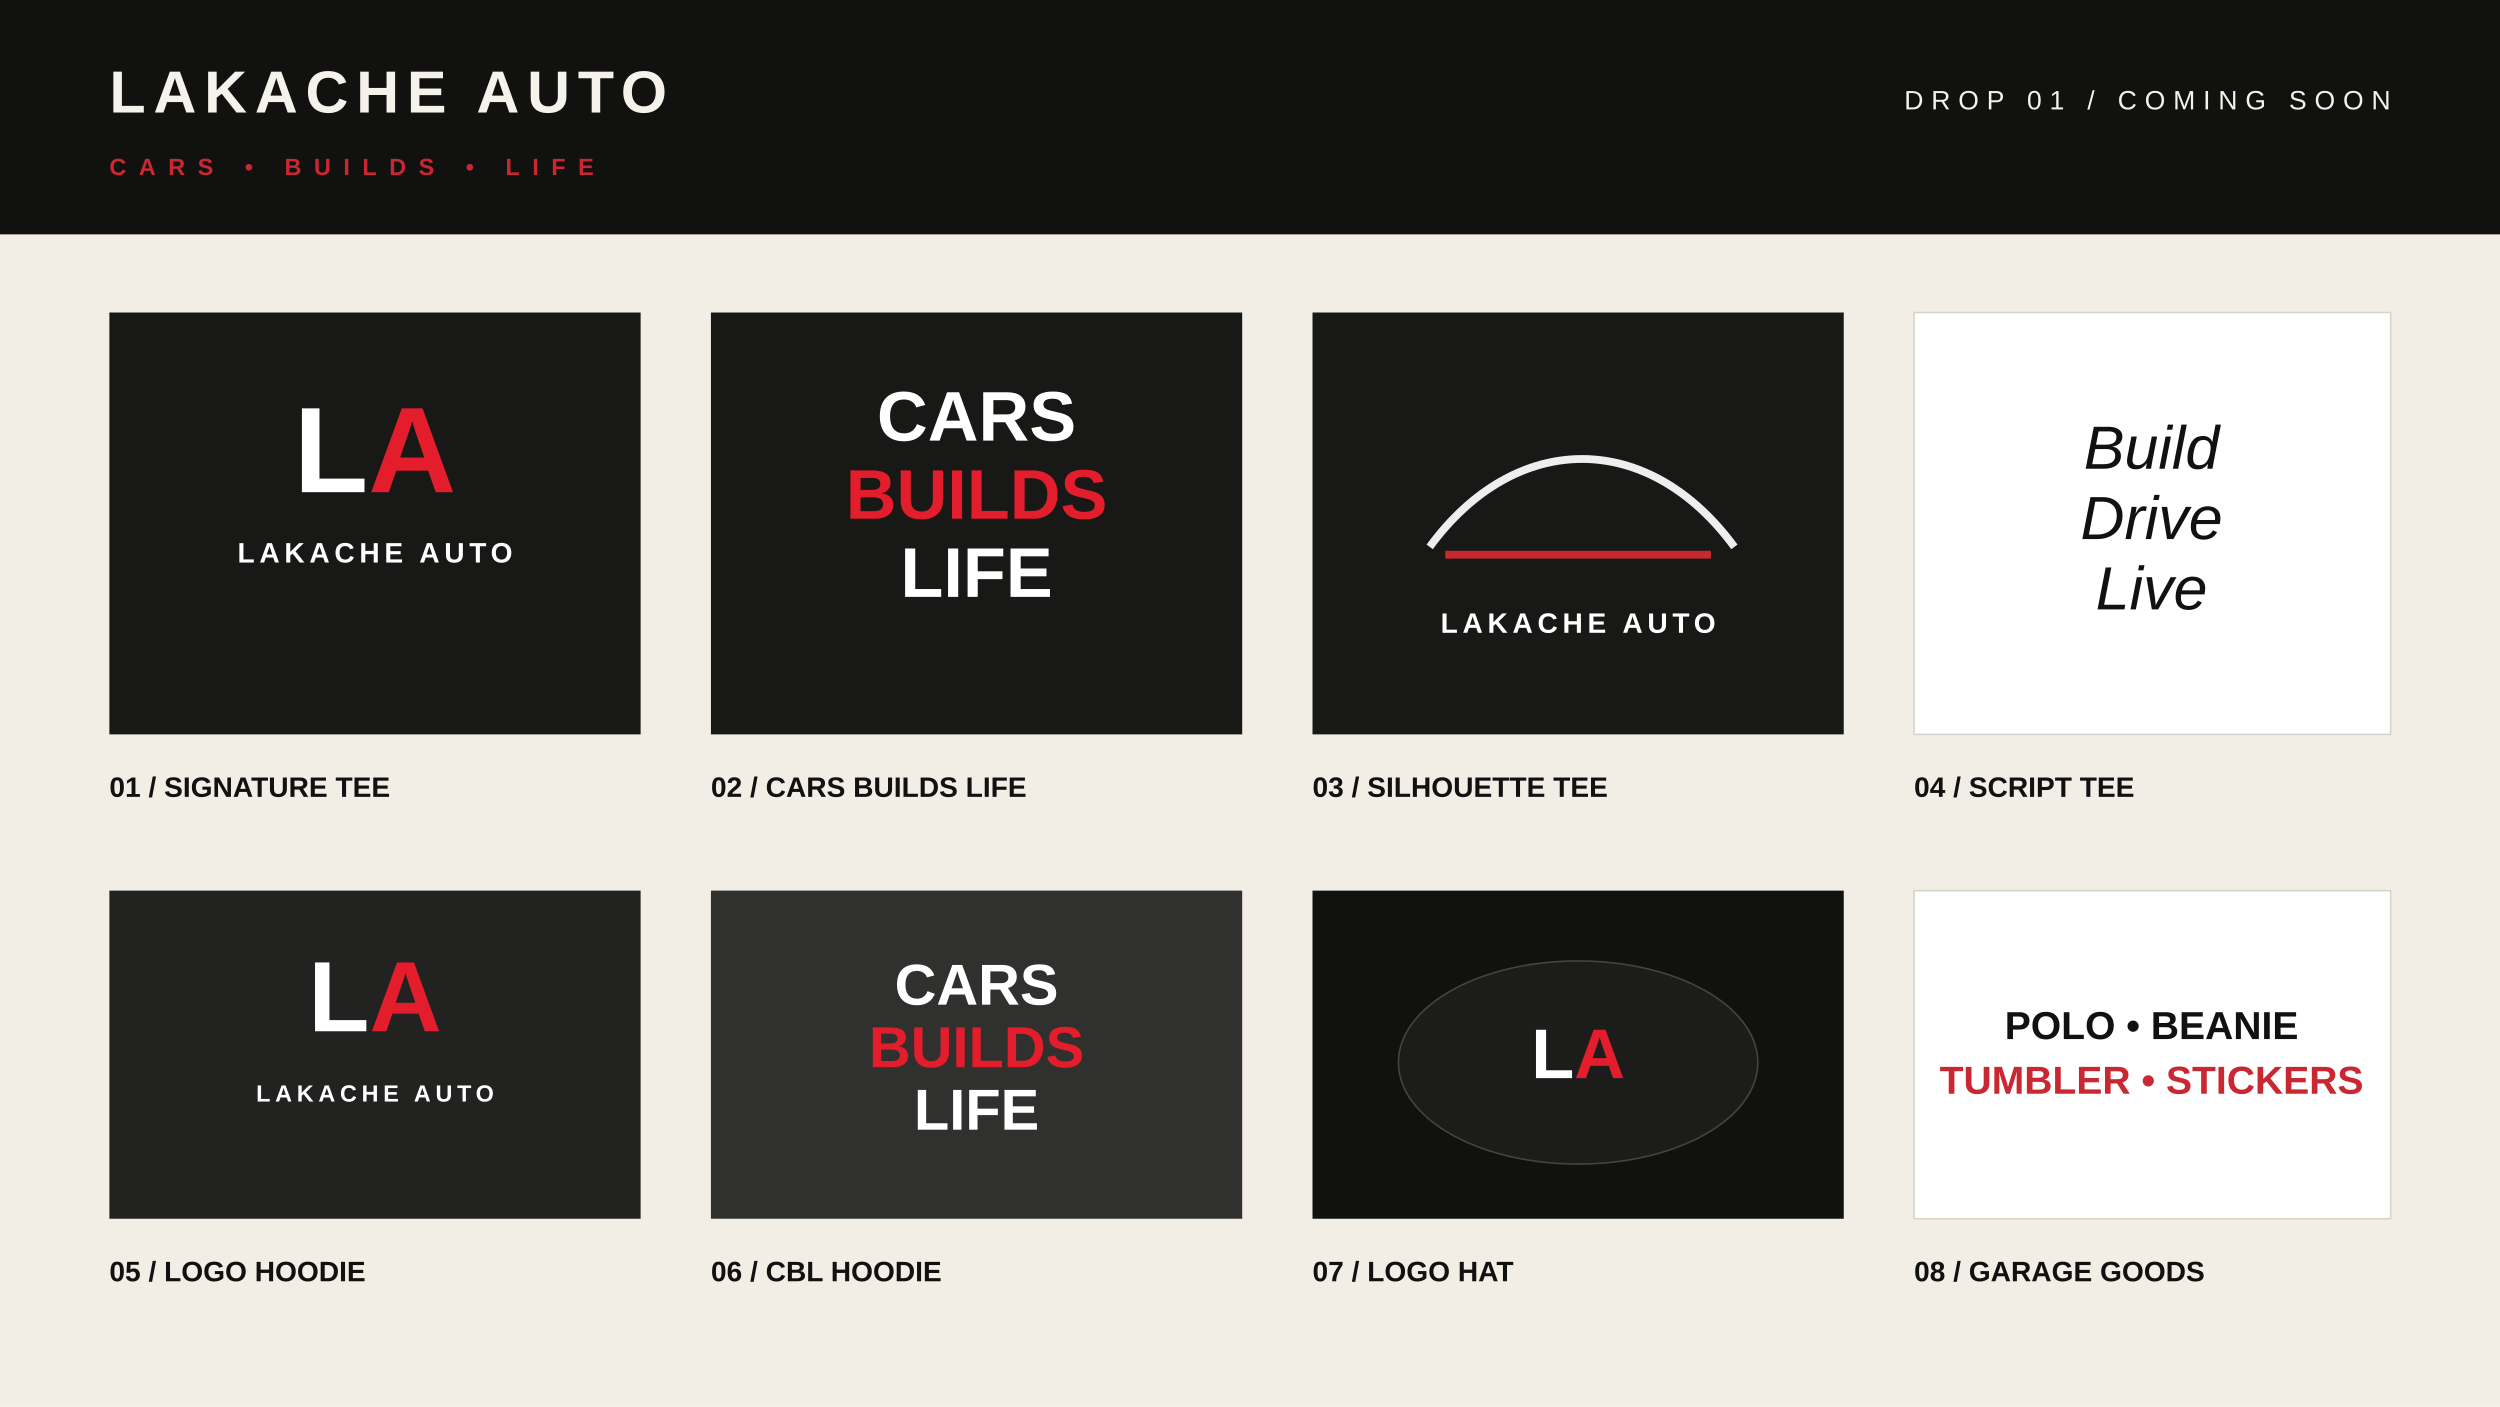
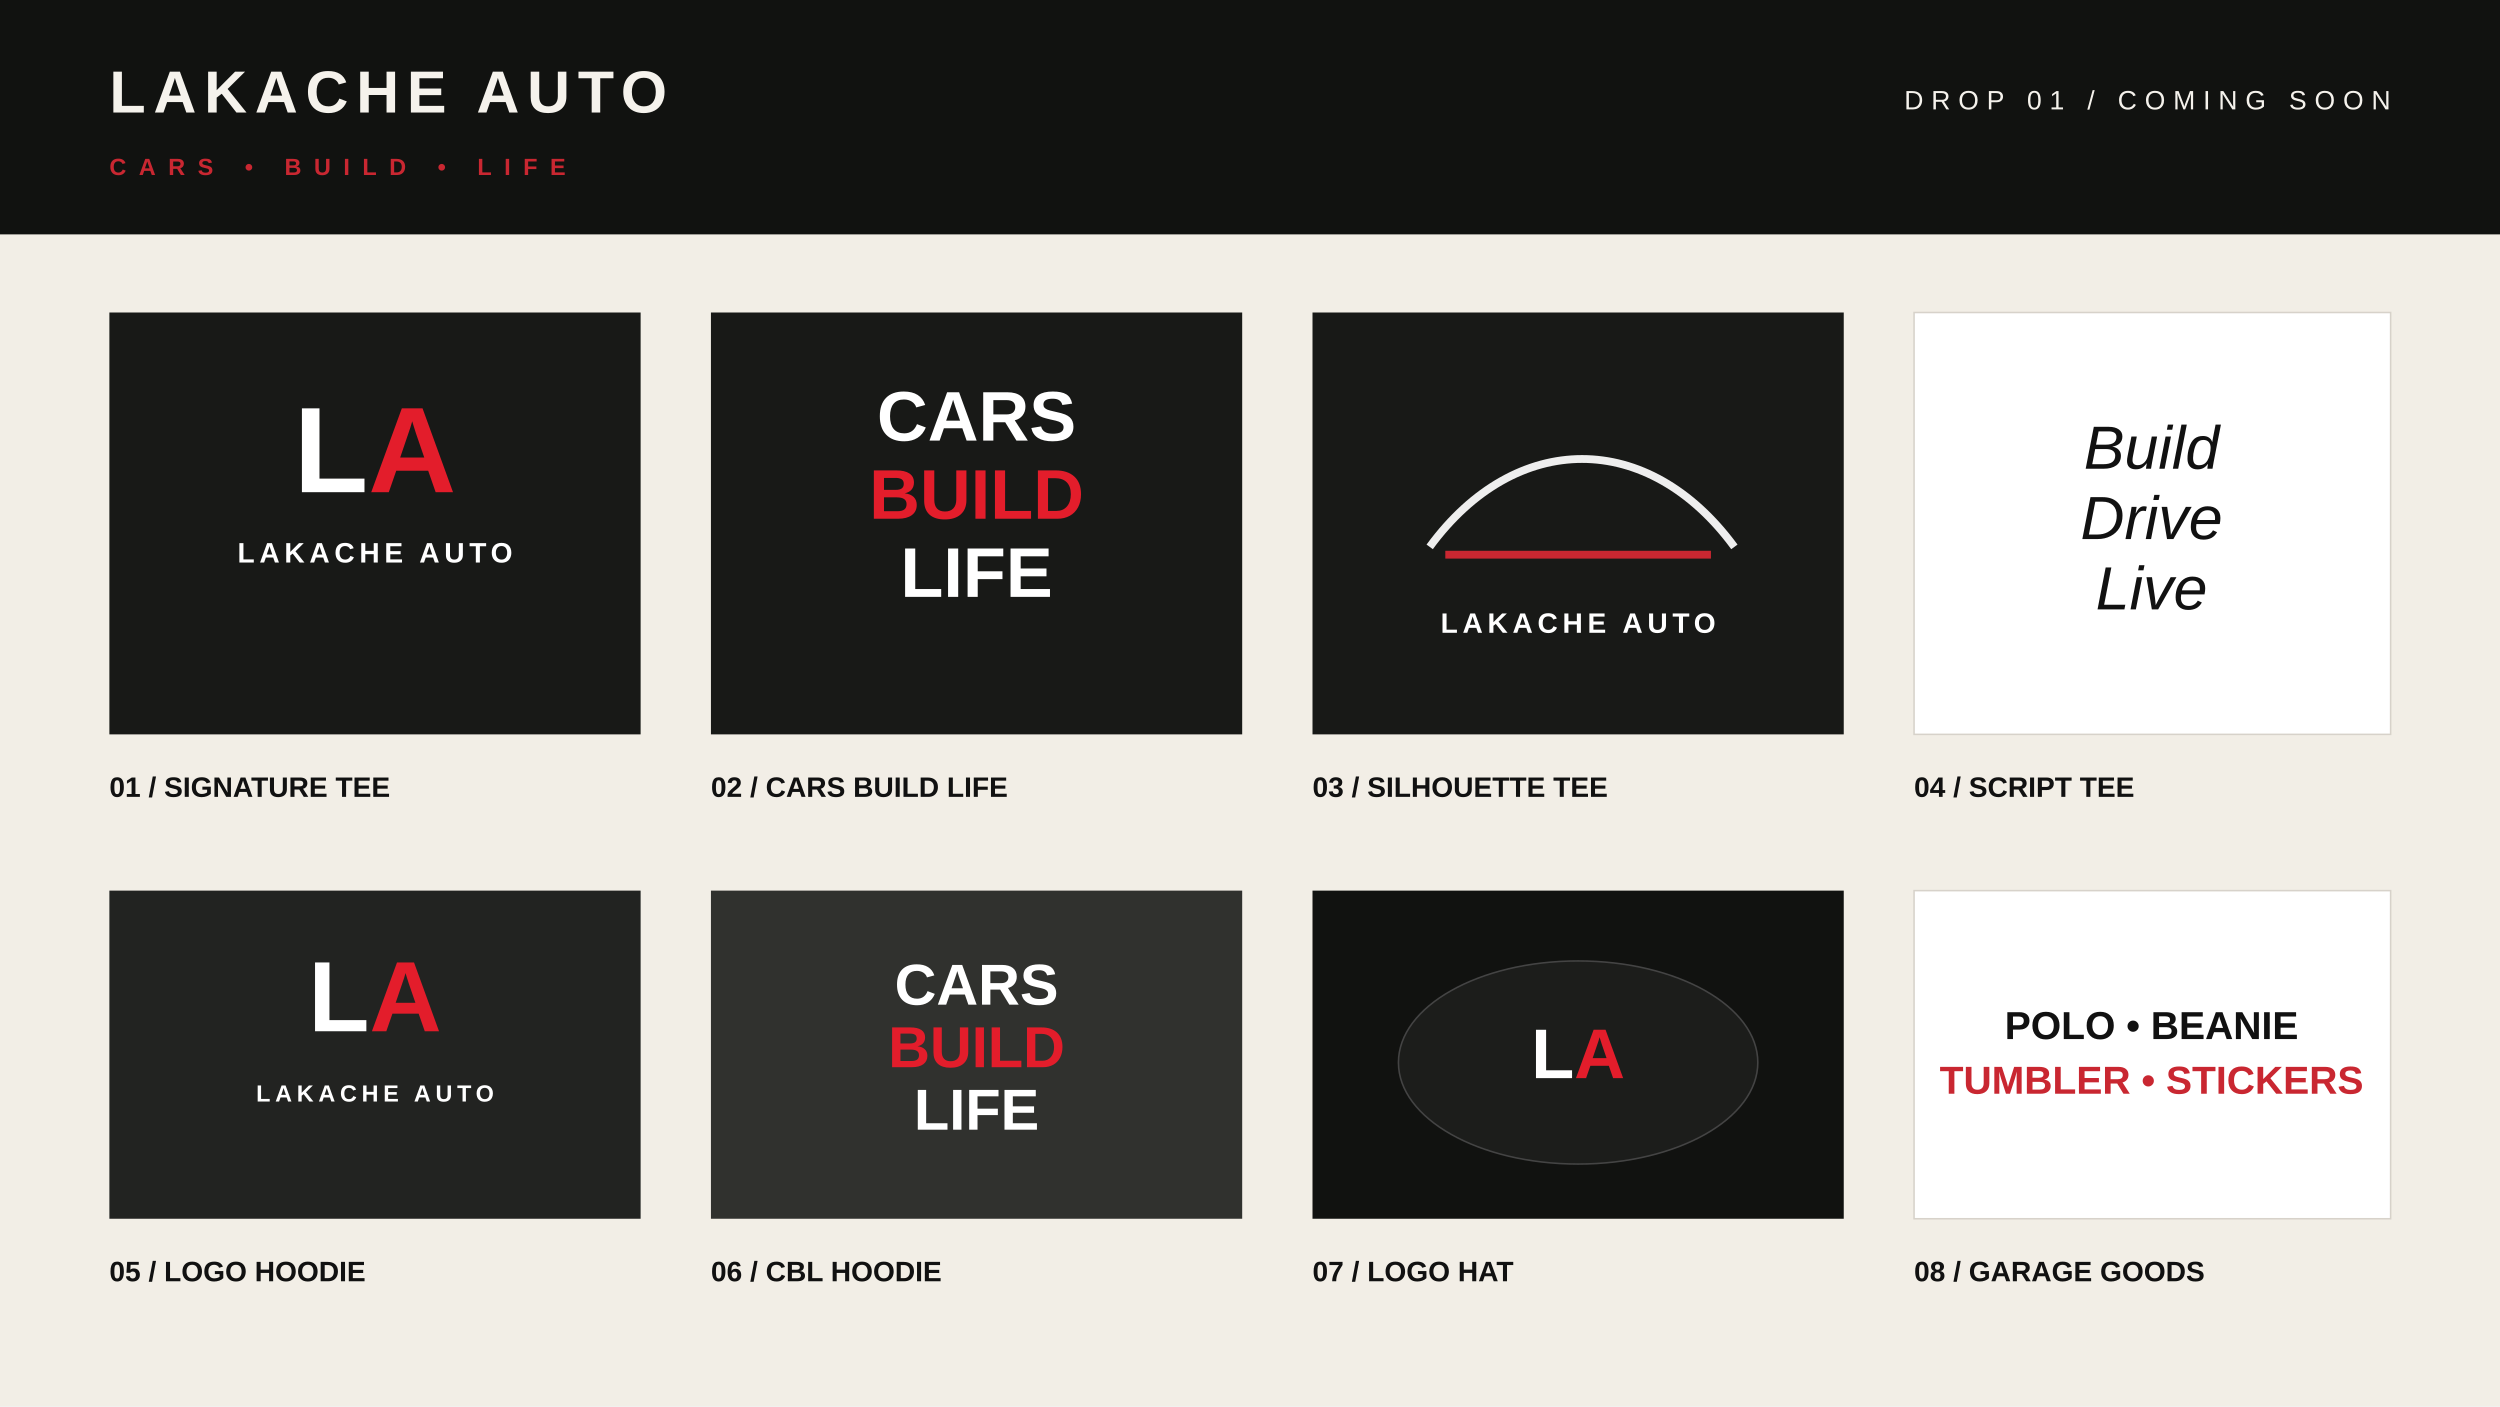
<svg xmlns="http://www.w3.org/2000/svg" width="1600" height="900" viewBox="0 0 1600 900">
  <rect width="1600" height="900" fill="#f2eee6" />
  <rect width="1600" height="150" fill="#111210" />
  <text x="70" y="72" fill="#f5f2ec" font-family="Arial" font-size="38" font-weight="800" letter-spacing="5">LAKACHE AUTO</text>
-   <text x="70" y="112" fill="#c92731" font-family="Arial" font-size="15" font-weight="700" letter-spacing="8">CARS • BUILDS • LIFE</text>
+   <text x="70" y="112" fill="#c92731" font-family="Arial" font-size="15" font-weight="700" letter-spacing="8">CARS • BUILD • LIFE</text>
  <text x="1530" y="70" fill="#f5f2ec" font-family="Arial" font-size="17" text-anchor="end" letter-spacing="5">DROP 01 / COMING SOON</text>
  <g font-family="Arial">
    <g transform="translate(70 200)">
      <rect width="340" height="270" fill="#181917" />
      <text x="170" y="115" fill="#fff" font-size="78" font-weight="900" text-anchor="middle">L<tspan fill="#e31d2b">A</tspan>
      </text>
      <text x="170" y="160" fill="#fff" font-size="18" font-weight="700" text-anchor="middle" letter-spacing="3">LAKACHE AUTO</text>
      <text x="0" y="310" fill="#111" font-size="18" font-weight="800">01 / SIGNATURE TEE</text>
    </g>
    <g transform="translate(455 200)">
      <rect width="340" height="270" fill="#181917" />
      <text x="170" y="82" fill="#fff" font-size="45" font-weight="900" text-anchor="middle">CARS</text>
-       <text x="170" y="132" fill="#e31d2b" font-size="45" font-weight="900" text-anchor="middle">BUILDS</text>
+       <text x="170" y="132" fill="#e31d2b" font-size="45" font-weight="900" text-anchor="middle">BUILD</text>
      <text x="170" y="182" fill="#fff" font-size="45" font-weight="900" text-anchor="middle">LIFE</text>
-       <text x="0" y="310" fill="#111" font-size="18" font-weight="800">02 / CARS BUILDS LIFE</text>
+       <text x="0" y="310" fill="#111" font-size="18" font-weight="800">02 / CARS BUILD LIFE</text>
    </g>
    <g transform="translate(840 200)">
      <rect width="340" height="270" fill="#181917" />
      <path d="M75 150 C130 75 215 75 270 150" fill="none" stroke="#eee" stroke-width="5" />
      <path d="M85 155 L255 155" stroke="#c92731" stroke-width="5" />
      <text x="170" y="205" fill="#fff" font-size="18" font-weight="700" text-anchor="middle" letter-spacing="3">LAKACHE AUTO</text>
      <text x="0" y="310" fill="#111" font-size="18" font-weight="800">03 / SILHOUETTE TEE</text>
    </g>
    <g transform="translate(1225 200)">
      <rect width="305" height="270" fill="#fff" stroke="#d7d2ca" />
      <text x="152" y="100" fill="#111" font-size="39" font-style="italic" text-anchor="middle">Build</text>
      <text x="152" y="145" fill="#111" font-size="39" font-style="italic" text-anchor="middle">Drive</text>
      <text x="152" y="190" fill="#111" font-size="39" font-style="italic" text-anchor="middle">Live</text>
      <text x="0" y="310" fill="#111" font-size="18" font-weight="800">04 / SCRIPT TEE</text>
    </g>
    <g transform="translate(70 570)">
      <rect width="340" height="210" fill="#222321" />
      <text x="170" y="90" fill="#fff" font-size="64" font-weight="900" text-anchor="middle">L<tspan fill="#e31d2b">A</tspan>
      </text>
      <text x="170" y="135" fill="#fff" font-size="15" font-weight="700" text-anchor="middle" letter-spacing="3">LAKACHE AUTO</text>
      <text x="0" y="250" fill="#111" font-size="18" font-weight="800">05 / LOGO HOODIE</text>
    </g>
    <g transform="translate(455 570)">
      <rect width="340" height="210" fill="#30312e" />
      <text x="170" y="73" fill="#fff" font-size="37" font-weight="900" text-anchor="middle">CARS</text>
-       <text x="170" y="113" fill="#e31d2b" font-size="37" font-weight="900" text-anchor="middle">BUILDS</text>
+       <text x="170" y="113" fill="#e31d2b" font-size="37" font-weight="900" text-anchor="middle">BUILD</text>
      <text x="170" y="153" fill="#fff" font-size="37" font-weight="900" text-anchor="middle">LIFE</text>
      <text x="0" y="250" fill="#111" font-size="18" font-weight="800">06 / CBL HOODIE</text>
    </g>
    <g transform="translate(840 570)">
      <rect width="340" height="210" fill="#111210" />
      <ellipse cx="170" cy="110" rx="115" ry="65" fill="#1c1d1b" stroke="#444" />
      <text x="170" y="120" fill="#fff" font-size="45" font-weight="900" text-anchor="middle">L<tspan fill="#e31d2b">A</tspan>
      </text>
      <text x="0" y="250" fill="#111" font-size="18" font-weight="800">07 / LOGO HAT</text>
    </g>
    <g transform="translate(1225 570)">
      <rect width="305" height="210" fill="#fff" stroke="#d7d2ca" />
      <text x="152" y="95" fill="#111" font-size="25" font-weight="800" text-anchor="middle">POLO • BEANIE</text>
      <text x="152" y="130" fill="#c92731" font-size="25" font-weight="800" text-anchor="middle">TUMBLER • STICKERS</text>
      <text x="0" y="250" fill="#111" font-size="18" font-weight="800">08 / GARAGE GOODS</text>
    </g>
  </g>
</svg>
